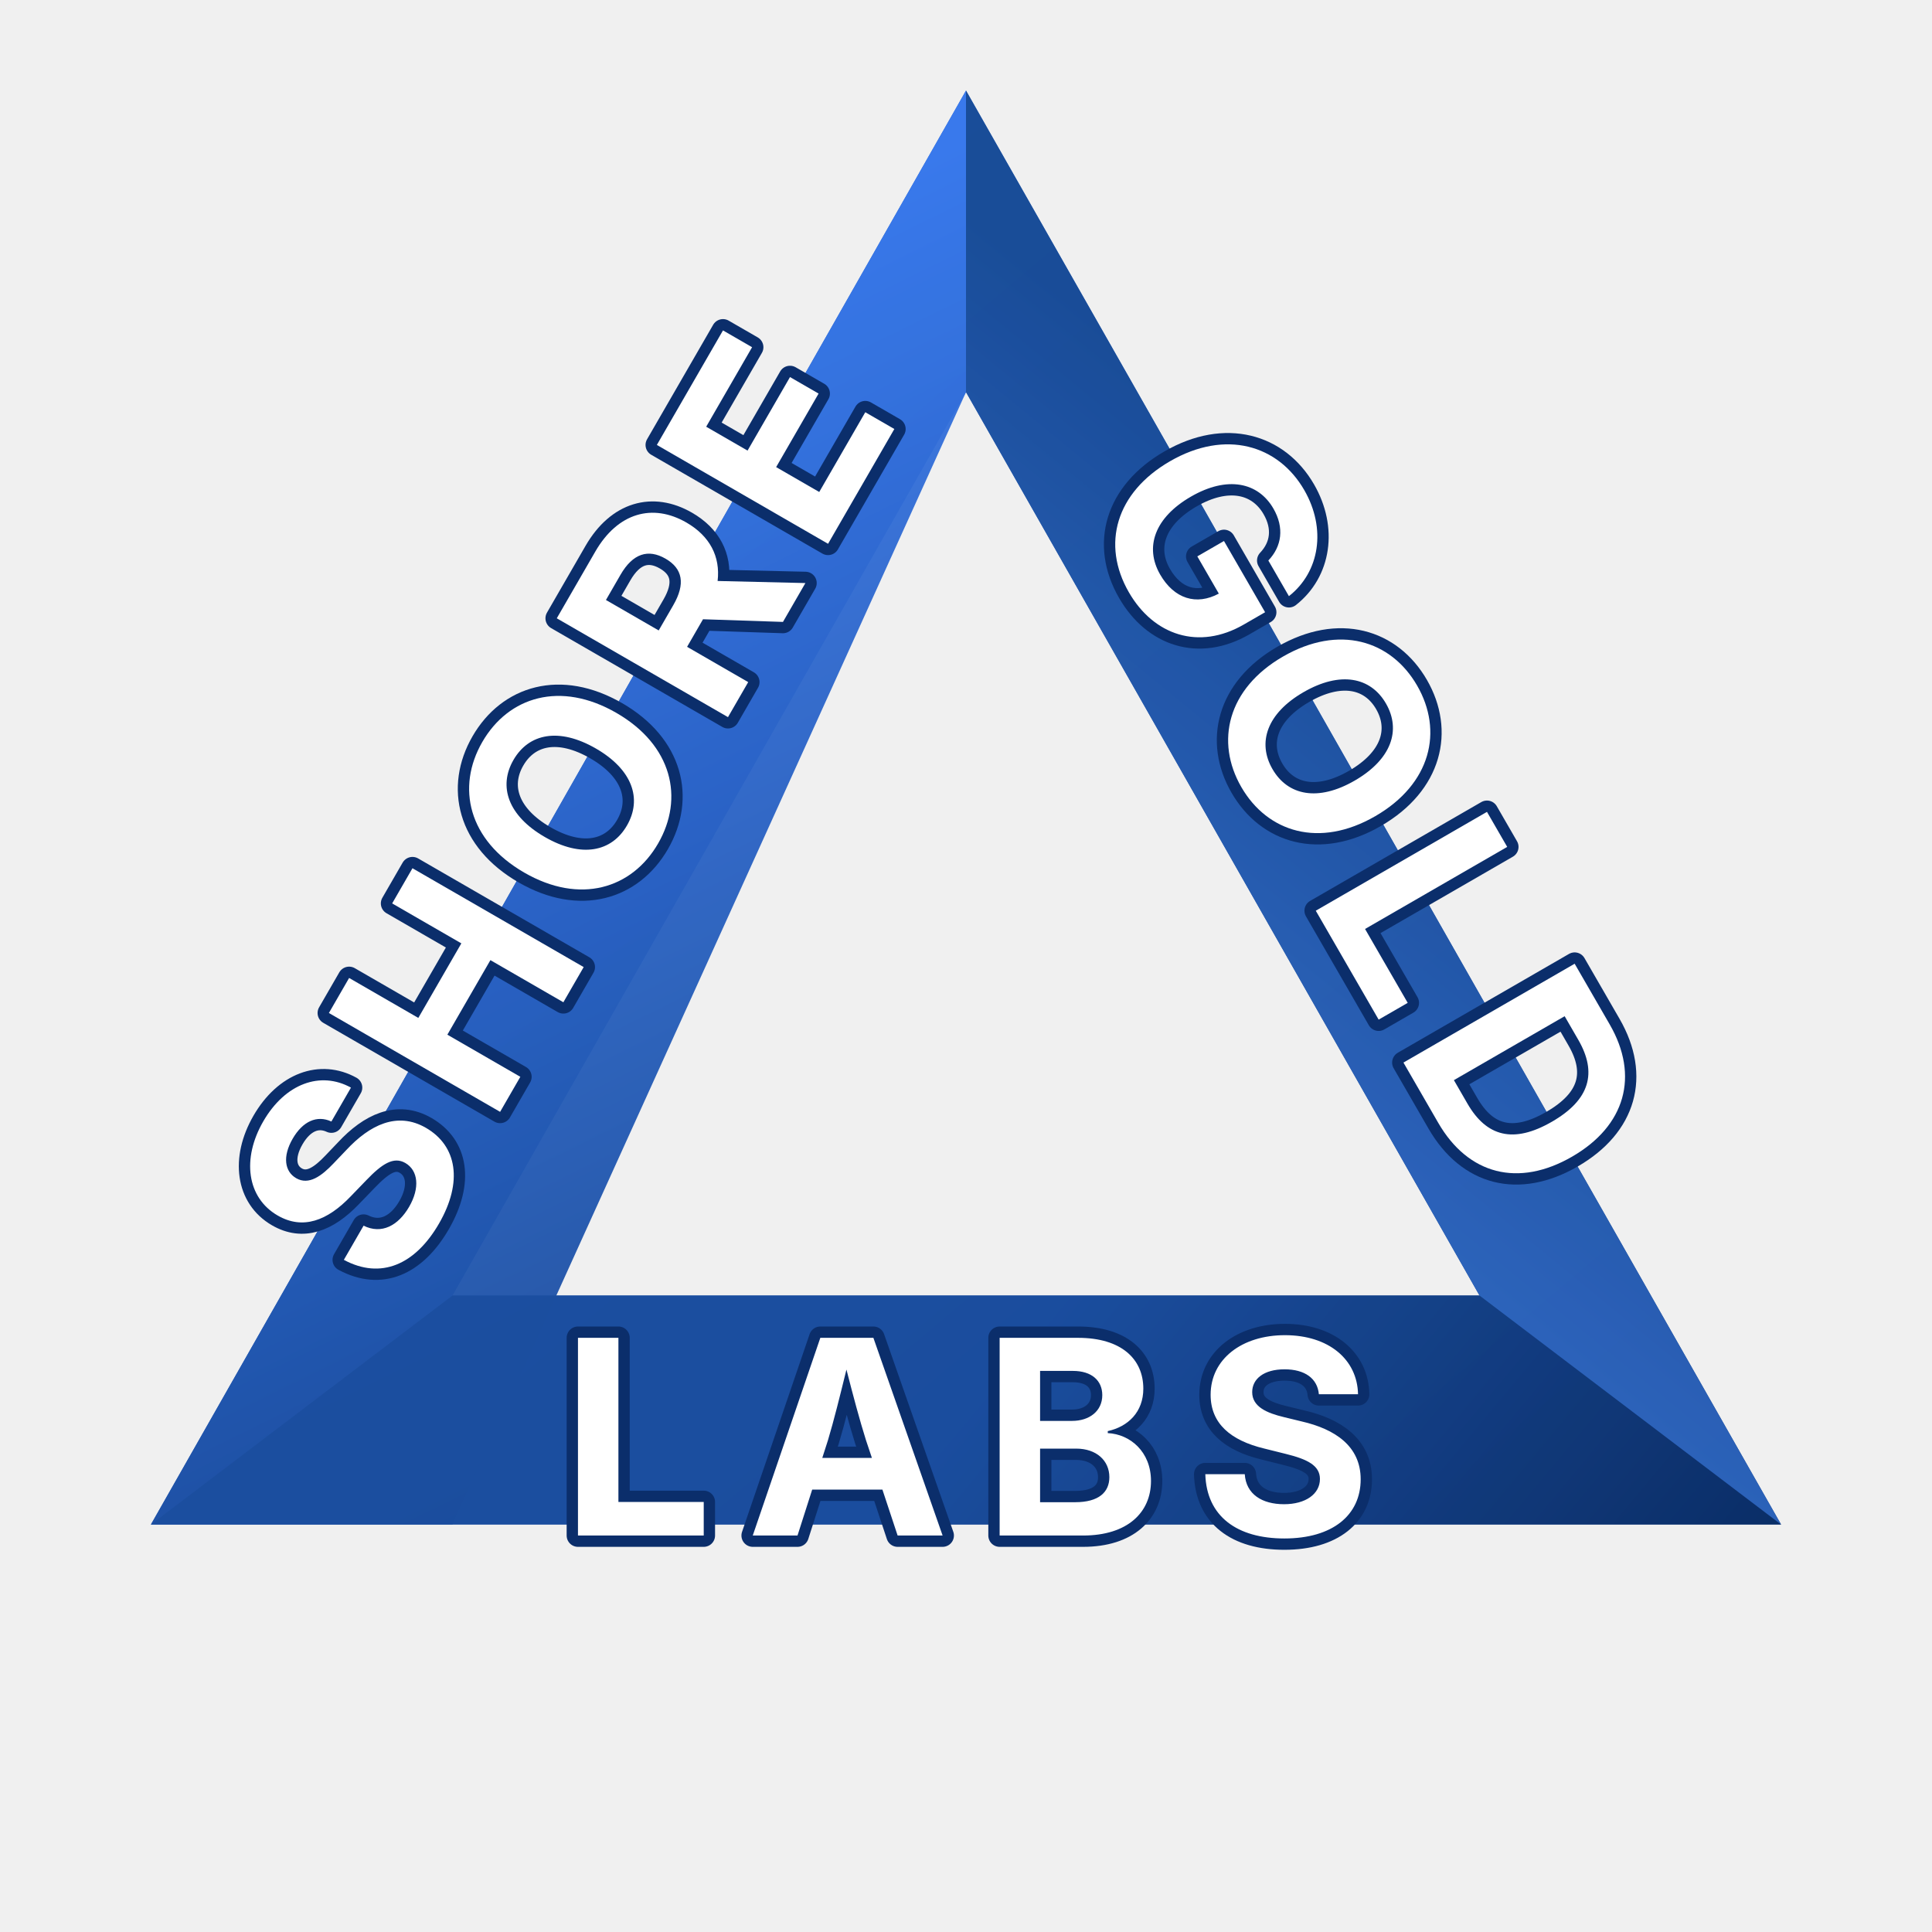
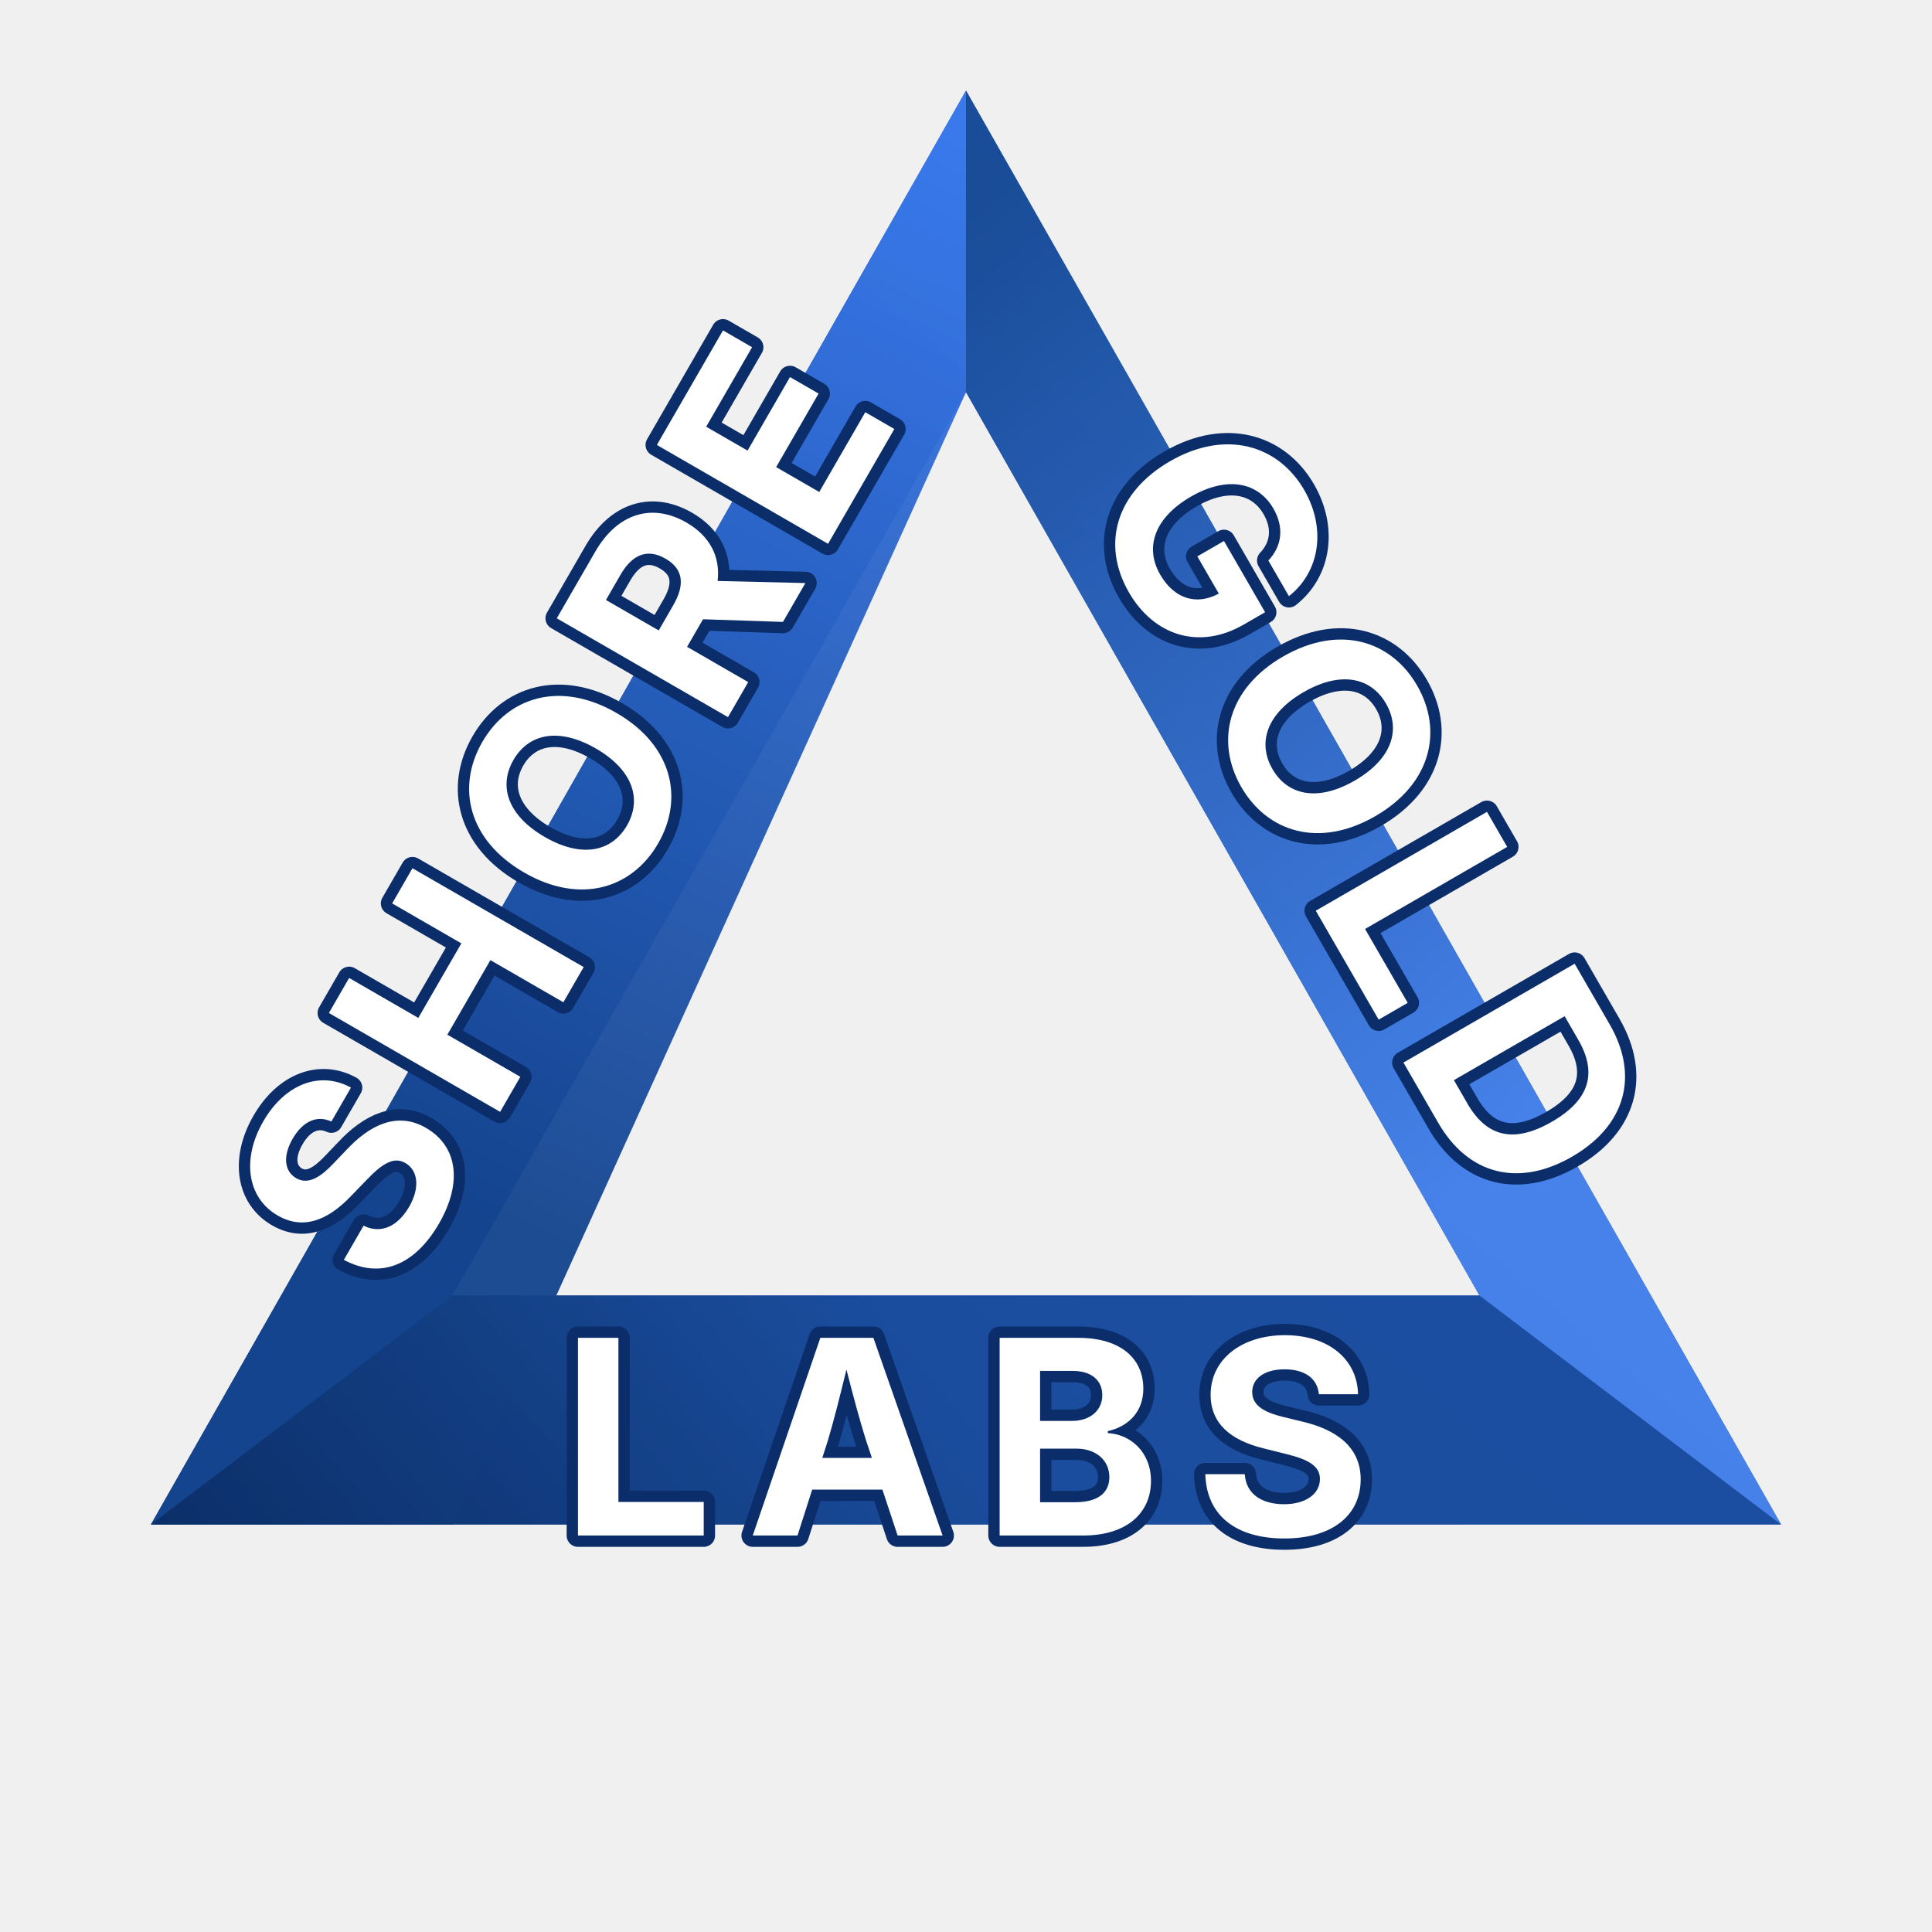
<svg xmlns="http://www.w3.org/2000/svg" width="256" height="256" viewBox="0 0 512 512" fill="none" role="img" aria-labelledby="title desc">
  <defs>
    <linearGradient id="grad-frame" x1="120" y1="64" x2="420" y2="420" gradientUnits="userSpaceOnUse">
      <stop offset="0" stop-color="#2F6BD2" />
      <stop offset="1" stop-color="#0F3C82" />
    </linearGradient>
    <linearGradient id="grad-top" x1="250" y1="40" x2="388" y2="320" gradientUnits="userSpaceOnUse">
      <stop offset="0" stop-color="#3A7AEE" />
      <stop offset="1" stop-color="#14448E" />
    </linearGradient>
    <linearGradient id="grad-right" x1="300" y1="320" x2="444" y2="440" gradientUnits="userSpaceOnUse">
      <stop offset="0" stop-color="#1B4E9F" />
      <stop offset="1" stop-color="#0A2C63" />
    </linearGradient>
    <linearGradient id="grad-left" x1="80" y1="280" x2="260" y2="60" gradientUnits="userSpaceOnUse">
      <stop offset="0" stop-color="#4A86F0" />
      <stop offset="1" stop-color="#174A94" />
    </linearGradient>
  </defs>
-   <g>
-     <path fill="url(#grad-frame)" fill-rule="evenodd" d="M256 24L40 404H472L256 24ZM256 103.92L392.08 343.32H119.92L256 103.92Z" />
-     <path d="M256 24L40 404H119.92L256 103.92V24Z" fill="url(#grad-top)" opacity="0.95" />
-     <path d="M40 404H472L392.08 343.32H119.92L40 404Z" fill="url(#grad-right)" opacity="0.9" />
-     <path d="M472 404L256 24V103.92L392.08 343.32L472 404Z" fill="url(#grad-left)" opacity="0.9" />
+   <g transform="scale(-1 1) translate(-512 0)">
+     <path fill="url(#grad-frame)" fill-rule="evenodd" d="M256 24L472 404H40L256 24ZM256 103.92L119.92 343.32H392.08L256 103.92Z" />
+     <path d="M256 24L472 404H392.08L256 103.92V24Z" fill="url(#grad-top)" opacity="0.95" />
+     <path d="M472 404H40L119.92 343.32H392.08L472 404Z" fill="url(#grad-right)" opacity="0.9" />
+     <path d="M40 404L256 24V103.92L119.92 343.32L40 404Z" fill="url(#grad-left)" opacity="0.9" />
  </g>
  <g fill="#FFFFFF" stroke="#0B2E6B" stroke-width="6" stroke-linejoin="round" paint-order="stroke fill">
    <text x="364" y="214" text-anchor="middle" dominant-baseline="middle" transform="rotate(60 364 214)" font-family="'Inter Tight', 'Inter', 'Helvetica Neue', Arial, sans-serif" font-weight="700" font-size="72" letter-spacing="0.08em">GOLD</text>
    <text x="148" y="214" text-anchor="middle" dominant-baseline="middle" transform="rotate(-60 148 214)" font-family="'Inter Tight', 'Inter', 'Helvetica Neue', Arial, sans-serif" font-weight="700" font-size="72" letter-spacing="0.08em">SHORE</text>
    <text x="256" y="380" text-anchor="middle" dominant-baseline="middle" transform="rotate(0 256 380)" font-family="'Inter Tight', 'Inter', 'Helvetica Neue', Arial, sans-serif" font-weight="700" font-size="72" letter-spacing="0.12em">LABS</text>
  </g>
</svg>
